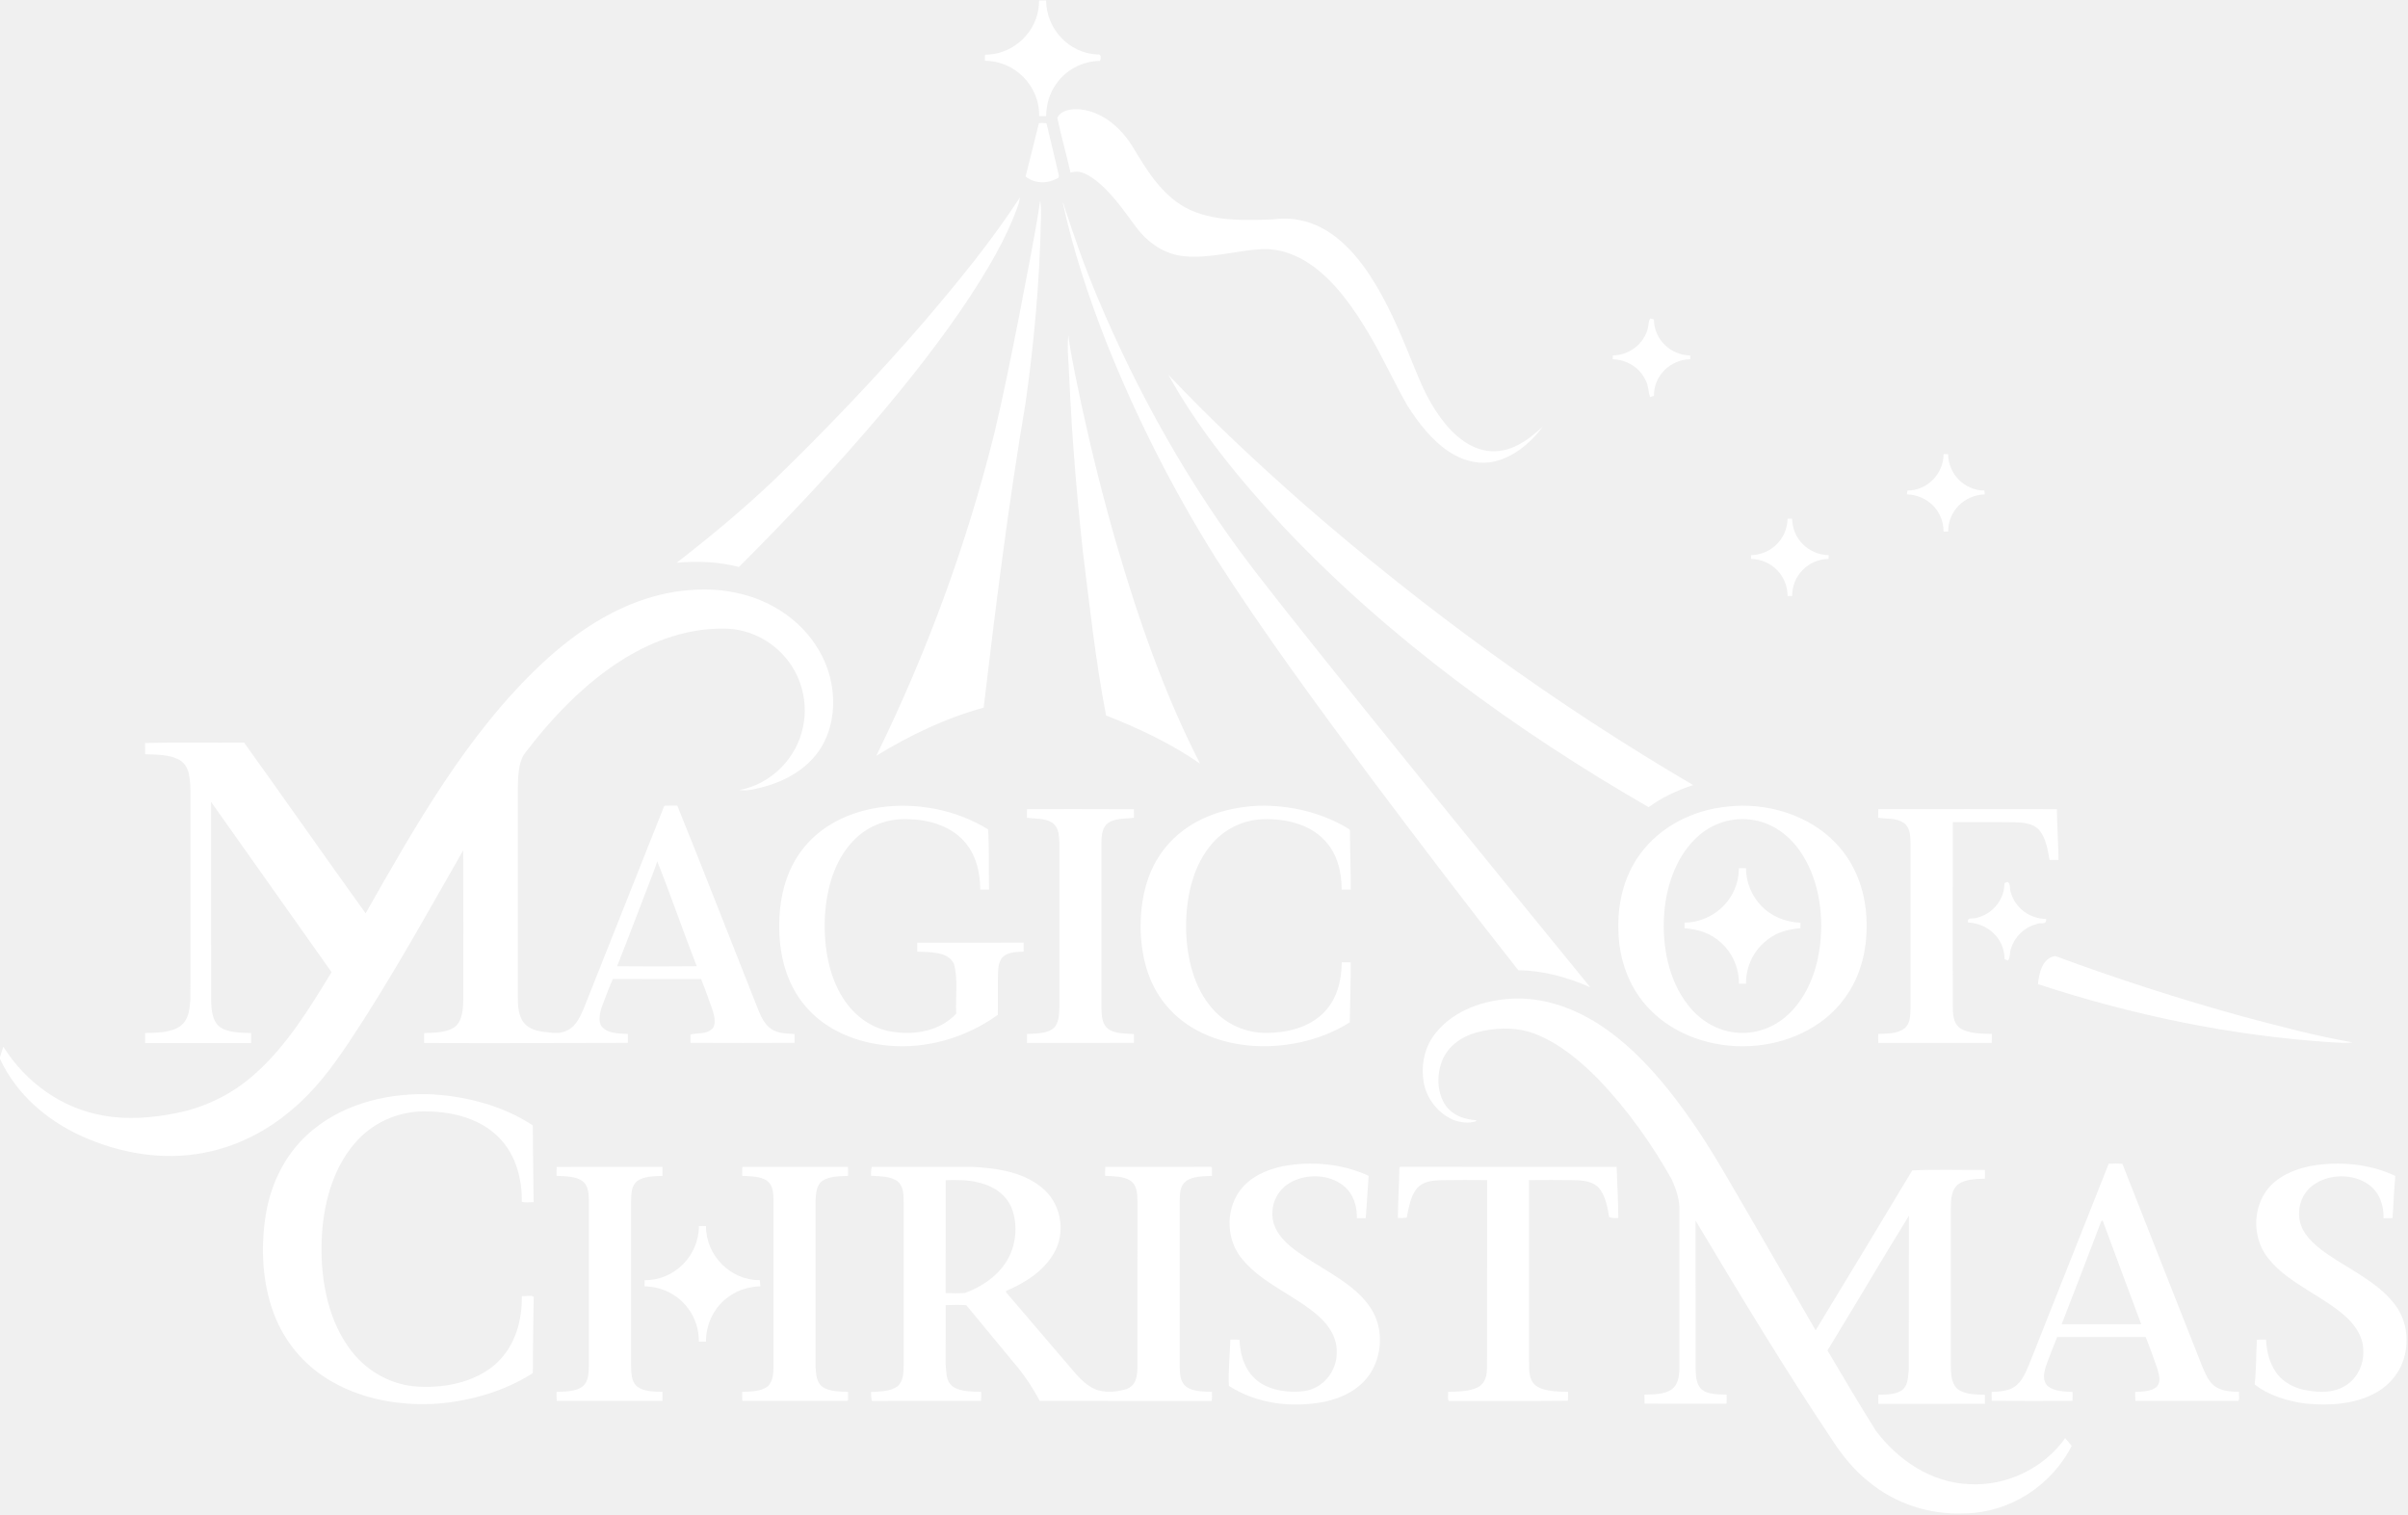
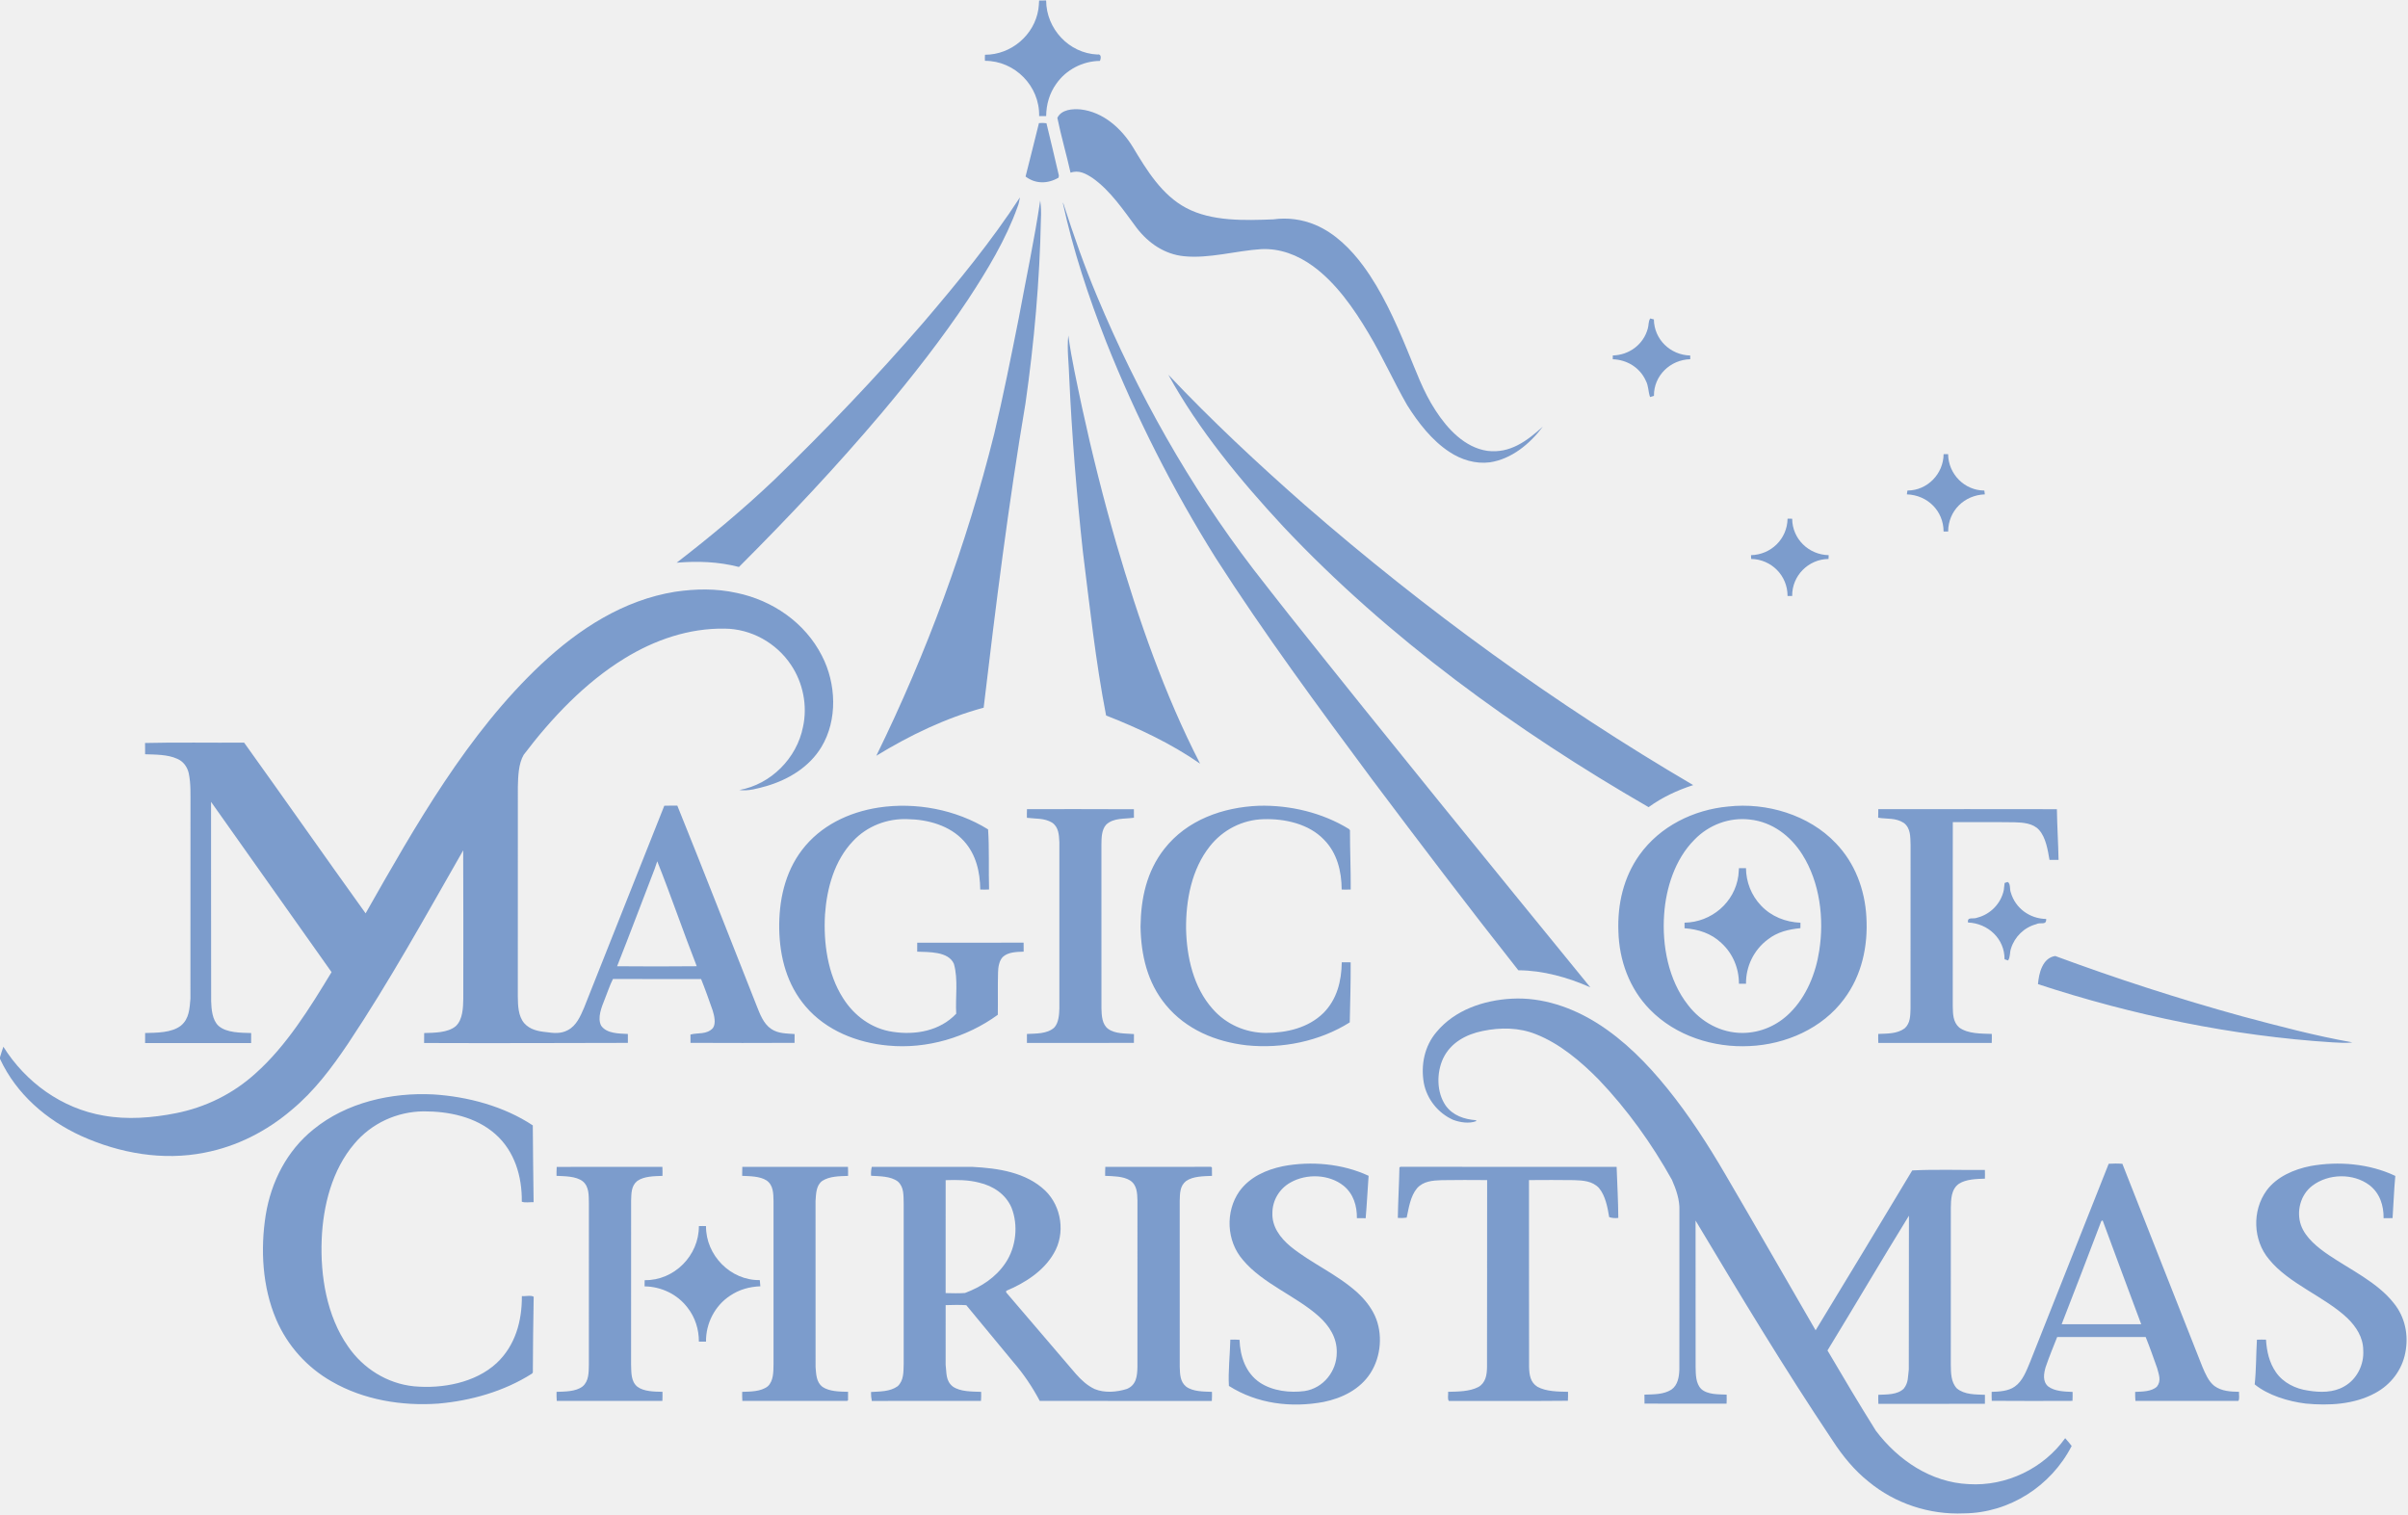
- <svg xmlns="http://www.w3.org/2000/svg" fill="#FFF" viewBox="0 0 1334 839">
+ <svg xmlns="http://www.w3.org/2000/svg" fill="#7C9CCC" viewBox="0 0 1334 839">
  <path d="m575.653.293 3.894-.04c.066 15.68 12.586 29.24 28.36 29.947 2.346-.547 2.08 2.32 1.413 3.547-9.507.08-18.813 4.906-24.213 12.76-3.734 5.213-5.494 11.453-5.547 17.826-1.293.04-2.6.04-3.893-.013.386-16.6-13.427-30.68-30.027-30.627a31.329 31.329 0 0 1 .027-3.36c14.48.027 27.333-10.88 29.586-25.186.214-1.614.347-3.227.4-4.854Zm23.027 60.334c12.533 1.426 22.707 10.6 29.013 21.026 7.587 12.64 15.92 26.347 29.334 33.494 14.226 7.626 32.653 6.986 48.333 6.386 7.907-1.093 16.04-.04 23.4 3.094 10.84 4.586 19.627 13.386 26.52 22.733 10.2 13.893 17.64 30.387 24.187 46.267 4.946 11.746 8.76 23.013 15.786 33.746 6.56 10.16 16.147 20.574 28.72 22.414 12.587 1.573 21.96-5.494 30.734-13.414-7.094 9.48-17.334 17.987-29.36 19.774-7.96 1-15.774-1.4-22.387-5.774-9.627-6.266-17.293-16.2-23.36-25.826-7.547-13.107-13.68-26.987-21.48-39.974-8.027-13.52-17.987-27.88-30.853-37.2-8.36-6.066-18.134-9.853-28.6-9.346-13.867.88-28.907 5.346-42.667 3.933-10.813-1.04-19.8-7.24-26.293-15.693-7.147-9.574-14.454-20.587-24.387-27.6-3.76-2.48-7.64-4.64-12.253-2.987-2.267-10.107-5.227-20.267-7.307-30.387 2.267-4.666 8.4-5.08 12.92-4.666ZM575.56 68.2c1.36-.147 2.747-.12 4.16.067 2.307 9.64 4.667 19.293 6.88 28.96l-.16 1.186c-5.907 3.494-12.787 3.614-18.293-.613 2.533-9.84 4.946-19.733 7.413-29.6Zm-10.533 41.16c-.307 1.8-.627 3.56-1.32 5.267-6.467 18.08-16.84 35.2-27.347 51.213-14.507 21.827-30.907 42.733-47.76 62.787-25.08 29.68-51.747 58.026-79.227 85.493-11.346-2.933-22.866-3.36-34.52-2.36 18.64-14.387 36.76-29.507 53.854-45.707 28.906-28.013 56.72-57.173 83.053-87.613 18.813-22.053 37.467-44.747 53.267-69.08Zm11.24 1.707c.453 3.466.586 6.8.386 10.28-.666 34.026-3.733 68.253-8.52 101.933-9.48 56.04-16.52 112.373-23.2 168.8-20.933 5.653-41 15.333-59.466 26.627 27.933-56.947 50-116.92 65.346-178.467 5.08-21.293 9.334-42.8 13.614-64.267 4-21.6 8.613-43.16 11.84-64.906Zm12.453 1.04.48 1c5.573 17.28 11.533 34.36 18.587 51.133 22.386 53.547 51.16 104.8 86.426 150.933 6.574 8.52 13.24 16.96 19.894 25.427 55.066 69.24 110.986 137.853 166.906 206.413-12.413-5.52-26.24-9.386-39.88-9.453-27.466-34.76-54.36-70.24-80.973-105.667-29.813-40.16-59.653-80.6-86.653-122.72-23.694-37.813-44.107-78.106-60.614-119.56-9.973-25.466-18.36-50.773-24.173-77.506Zm325.52 64.32 1.987.546c.133 11.08 9.146 19.734 20.133 19.987l.013 2.053c-11.04.28-20.253 9.107-20.106 20.307l-2.147.653c-1.093-2.946-.787-6.173-2.373-9.066-3.24-7.254-10.44-11.614-18.294-11.867-.026-.693-.026-1.4.014-2.107 9.04-.2 17.04-6.106 19.386-14.906.574-1.8.24-4.107 1.387-5.6Zm-322.413 9.44c1.8 13.253 4.8 26.4 7.52 39.493 5.573 25.613 11.933 51.04 19.213 76.227 12.107 41.4 26.507 83.093 46.28 121.506-16.093-11.16-33.907-19.573-52.08-26.693-5.813-29.987-9.08-60.533-12.867-90.84-3.48-32.027-6.066-64.08-7.546-96.267-.174-7.733-1.36-15.733-.52-23.426Z" />
  <path d="M647.227 207.6c24.026 25.44 49.373 49.08 75.64 72.187C789.6 337.893 861.653 390.213 938.013 434.96c-8.813 2.853-17.2 6.773-24.706 12.227-73.334-42.294-144.2-93.654-202.387-155.44-23.747-25.6-46.813-53.48-63.693-84.147Zm429.503 44.014 2.5.013c.13 10.96 9.02 20.107 20.06 20.147.14.693.23 1.4.28 2.12-11.37.4-20.28 9.106-20.32 20.6-.84.026-1.69.026-2.53 0-.03-11.48-8.95-20.214-20.32-20.6.05-.72.16-1.427.31-2.12 11.01-.027 19.93-9.214 20.02-20.16Zm-83.89 35.773c.08 11.173 9.12 19.96 20.23 20.186 0 .707-.03 1.414-.1 2.107-11.17.12-20.277 9.32-20.13 20.507-.867.04-1.72.04-2.56.013.04-11.267-8.92-20.32-20.16-20.533l-.093-2.08c11.173-.32 20.053-8.987 20.266-20.24a31.722 31.722 0 0 1 2.547.04Zm-584.893 41.066c19.986 4.107 38.04 16.48 47.386 34.867 7.947 15.347 8.787 35.52-.293 50.573-6.733 11.08-18.187 18.014-30.387 21.6-4.786 1.307-10.12 2.947-15.053 2.187 17.48-3.107 31.88-17.64 35.267-35.027 2.546-11.64.013-24.333-6.614-34.213-8.12-12.253-22.173-20.107-36.92-20.16-19.72-.293-38.6 6.227-55.28 16.453-21.92 13.427-40.48 33.054-55.92 53.427-2.96 5.04-3.093 12.107-3.253 17.84-.04 38.667-.013 77.333-.013 116 .053 4.987.16 10.867 3.546 14.88 3.16 3.573 7.72 4.507 12.254 4.947 4.16.6 8.053.973 11.88-1.094 4.773-2.466 6.973-7.68 8.986-12.346 14.867-37.254 29.614-74.747 44.48-111.987 2.4-.093 4.814-.04 7.214-.053 14.76 36.44 29.306 74.053 43.88 110.706 1.893 4.72 3.76 10.067 8.173 13.04 3.947 2.614 8.493 2.454 12.92 2.8.013 1.627.013 3.254-.027 4.88-19.2.08-38.44.094-57.64 0a130.62 130.62 0 0 1-.026-4.6c4.013-1.16 8.933.214 12.453-3.613 1.787-2.613.707-6.947-.16-9.76-2.04-5.827-4.107-11.667-6.4-17.387-16.28-.013-32.56.014-48.84-.013-1.813 3.573-3.027 7.52-4.56 11.24-1.667 4.187-4.213 10.253-1.987 14.587 3.08 4.493 9.987 4.373 14.814 4.613.026 1.64.026 3.293.013 4.947-37.507.08-75.413.213-112.893.066-.014-1.84.013-3.68.04-5.52 5.48-.16 13.12-.093 17.533-3.853 3.84-3.573 4.053-10.2 4.133-15.107 0-27.306.107-54.96-.053-82.253-20.587 35.96-40.747 72.547-63.76 107.027-9.093 13.506-18.653 26.293-31.267 36.773-13.813 11.8-30.32 20.24-48.213 23.68-23.053 4.6-46.947.387-68.2-9.173C25.813 620.6 9.04 606.16 0 586.64v-.907c.6-1.946 1.16-3.893 1.867-5.8 12.386 19.72 32.346 34.187 55.48 38.134 13.066 2.386 27.04 1.266 40.013-1.307 16.36-3.213 31.707-10.733 44.067-21.96 17.28-15.307 30.36-36.613 42.253-56.213-22.08-31.2-44.707-63.24-66.76-94.334.053 36.8-.04 73.614.053 110.414.147 4.426.587 10.4 4.04 13.64 4.467 4 12.48 3.84 18.12 4.026.027 1.854.04 3.707-.013 5.56-19.573.014-39.16.027-58.733-.013a192.98 192.98 0 0 1 .013-5.56c6.227-.16 14.707-.067 19.827-4.093 4.586-3.774 4.786-9.4 5.266-14.867.04-35.56.014-71.133.027-106.693-.053-6.24.32-12.24-.987-18.414-.853-3.48-3.04-6.506-6.413-7.88-5.213-2.4-12.107-2.306-17.733-2.493-.027-2.08.04-4.16-.04-6.24 17.08-.453 37.4-.053 54.88-.213 22.506 31.346 44.8 63.266 67.32 94.586 27.506-48.413 56.426-99.68 97.386-138.106 20.84-19.494 45.494-35.48 74.12-40.067 11.374-1.667 22.614-1.853 33.894.613Zm-45.267 152.92c-6.96 17.974-13.707 36.04-20.813 53.96 14.666.12 29.466.147 44.12-.013-7.507-19.187-14.267-39.04-21.88-58.133-.44 1.4-.907 2.8-1.427 4.186Z" />
  <path d="M486.68 447.414c20.613-3.134 42.907 1.066 60.693 12.08.734 9.56.24 23.173.56 33.306-1.64.08-3.266.094-4.893.027-.08-9.733-2.333-19.48-9.027-26.853-7.8-8.667-20.04-11.987-31.346-12.147-11.227-.427-22.36 3.867-30.067 12.12-10.347 10.8-14.533 26.133-15.56 40.707-.907 15.546 1.427 32.96 9.973 46.306 6.16 9.827 16 17.067 27.614 18.707 12.52 1.907 26.106-.507 35.106-10.053-.546-8.987 1.187-18.947-1.28-27.6-3.053-7.04-14.013-6.48-20.333-6.76-.027-1.654-.027-3.307.013-4.974 19.627-.053 39.307-.026 58.934-.013.04 1.653.053 3.32.026 4.973-3.866.16-8.546.134-11.573 2.96-2.027 2.107-2.547 5.667-2.613 8.467-.227 7.853 0 15.72-.134 23.56-17.32 12.573-39.4 19.107-60.786 17.053-17.094-1.533-34.307-8.333-45.64-21.626-10.36-12.054-14.387-27.347-14.667-42.987-.24-15.493 3.053-31.2 12.6-43.733 10.293-13.52 25.867-20.947 42.4-23.52Zm210.653-1.001c17.307-.44 35.24 3.8 50.054 12.934l.48.666c-.027 10.92.493 21.814.413 32.8a78.315 78.315 0 0 1-5.013.027c-.04-10.067-2.507-20.293-9.8-27.64-8.374-8.787-21.734-11.707-33.467-11.347-11.653.28-22.587 5.88-29.773 15.027-10.107 12.72-13.307 29.907-13.16 45.787.346 15.533 4.08 32.346 14.68 44.253 7.453 8.573 18.253 13.293 29.586 13.36 11.534-.067 23.387-2.773 31.867-11.08 7.52-7.627 9.96-17.64 10.12-28.08 1.653-.027 3.293-.013 4.933.04.067 11.24-.28 22.067-.506 33.267-16.707 10.533-37.534 14.72-57.08 12.706-17.16-1.933-33.64-8.786-44.814-22.36-10.266-12.413-13.733-27.626-14.013-43.413.187-15.56 3.373-30.547 13.147-43.027 12.573-16.093 32.466-23.106 52.346-23.92Zm260.04.427c21.134-2.387 44.697 4.56 59.557 20.227 10.68 11.026 16.18 25.733 17.02 40.933.96 16.173-2.52 32.427-12.39 45.533-12.07 16.294-32.307 25.107-52.24 26.014-20.053 1.066-41.107-5.667-55.293-20.227-11.36-11.573-17.027-27.24-17.454-43.32-.573-15.067 2.854-30.027 11.707-42.4 11.373-15.84 29.92-24.987 49.093-26.76Zm50.467 79.827c2.8-17.707.35-37.8-9.347-53.187-6.533-10.373-16.706-18.133-29.146-19.44-11.414-1.347-22.814 3.013-30.72 11.253-10.627 10.667-15.734 26.64-16.72 41.374-1.214 17.133 2.373 36.413 13.24 50.146 7.2 9.414 18.2 15.494 30.186 15.467 10.014-.053 19.334-4.16 26.374-11.227 9.083-9.026 14.253-21.893 16.133-34.386ZM568.933 448.28c19.734.053 39.507-.08 59.227.067.053 1.56.067 3.12.027 4.693-5.147.773-11.28-.053-15.347 3.813-2.64 2.867-2.627 7.494-2.667 11.147 0 30.213-.026 60.453.014 90.667.093 3.893.293 8.893 3.773 11.4 3.853 2.813 9.773 2.453 14.24 2.84.013 1.626 0 3.253-.027 4.866-19.746.107-39.52.04-59.266.04a123.05 123.05 0 0 1 0-4.973c4.973-.267 11.106.053 15.093-3.493 2.52-2.68 2.76-7.187 2.88-10.667.027-30.68.027-61.36 0-92.027-.213-4.08-.36-8.413-4.067-10.92-4.373-2.6-8.96-2.013-13.92-2.653a72.331 72.331 0 0 1 .04-4.8Zm471.617.027c32.93-.027 66.01-.054 98.94.013.14 9.467.75 18.64.92 28.08-1.65.053-3.32.053-5.01 0-.96-5.427-2-12.426-5.83-16.64-3.33-3.68-8.92-4.08-13.57-4.2-11.39-.16-22.79-.027-34.17-.08-.06 33.773-.03 68.067-.02 101.88.08 4.347.06 8.8 3.58 11.934 4.98 3.56 12.18 3.306 18.04 3.533.04 1.666.04 3.333-.04 5h-62.83c-.09-1.667-.08-3.334-.04-5 4.97-.24 10.41.026 14.63-3.094 3.21-2.88 3.12-7.066 3.26-11.04.04-30.226.02-60.466.02-90.693-.16-4.36.12-9.093-3.7-12.053-4.62-3-9.1-2.067-14.25-2.907-.01-1.587.01-3.16.07-4.733Z" />
  <path d="M963.36 480.973h3.893c.067 7.76 3 15.134 8.347 20.76 5.773 6.094 13.533 9.094 21.84 9.494.013 1 0 2-.04 3-6.64.666-12.813 2.106-18.147 6.333-7.68 5.773-12.08 14.84-11.986 24.453-1.294.054-2.6.054-3.92.014.04-8.574-3.4-16.827-9.774-22.614-5.653-5.36-12.72-7.56-20.36-8.146a39.542 39.542 0 0 1 0-3.08c14.92-.254 27.814-11.2 29.827-26.08.12-1.374.227-2.76.32-4.134Zm147.17 8.227 1.66-.573c1.76.826 1.05 4.133 1.76 5.8 2.52 8.786 10.52 14.573 19.6 14.706.22 3.8-3.16 1.56-5.55 2.907-6.67 1.787-11.92 6.96-13.96 13.533-.75 2.067-.29 4.827-1.61 6.56l-1.94-.693c.08-11.36-9.16-19.88-20.22-20.347-.64-3.453 3.02-1.68 5.1-2.68 7.34-1.853 13.18-7.88 14.71-15.306.2-1.294.35-2.6.45-3.907Zm28.04 40.453c33.99 12.56 68.48 23.747 103.4 33.374 20.23 5.386 40.6 10.853 61.22 14.466-3.8.587-7.38.107-11.2-.013-55.35-3.547-110.31-14.947-162.98-32.24.51-5.973 2.44-14.507 9.56-15.587Zm-301.023 23.64c16.786-.893 33.373 4.814 47.453 13.694 15.013 9.52 27.52 22.28 38.653 36.026 12.04 14.867 22.64 31.294 32.267 47.814 16.787 28.653 33.24 57.48 49.91 86.2 17.93-29.4 35.77-59.054 53.52-88.574 12.44-.666 27.48-.146 40.25-.266.05 1.613.07 3.226.01 4.826-4.58.16-10.38.24-14.37 2.814-4.36 3.026-4.43 8.72-4.51 13.506-.02 28.894-.01 57.787-.01 86.667.08 4.547.01 9.747 3.39 13.253 4.3 3.534 10.26 3.28 15.52 3.507.02 1.653.02 3.32-.02 4.973-19.64.067-39.36.027-59.01.027a69.474 69.474 0 0 1-.04-5c4.56-.213 10.6.067 14.09-3.413 2.67-3.28 2.27-6.72 2.8-10.627.11-28.387-.04-56.8.08-85.187-15.25 24.734-29.97 49.854-45.13 74.654 8.76 14.946 17.65 29.853 26.84 44.533 12.36 16.333 30.52 28.6 51.44 29.533 20.65 1.28 41.4-8.626 53.4-25.466 1.27 1.386 2.44 2.84 3.6 4.32-11.43 22.253-34.53 37.12-59.68 37.346-19.03.854-38.16-5.413-52.83-17.586-7.88-6.227-14.5-14.387-19.94-22.774-26.843-40.066-51.19-80.56-75.91-121.866.04 27.053 0 54.106.027 81.146.093 4.067.026 9.067 3.093 12.147 3.507 3.227 9.667 2.96 14.093 3.133a56.655 56.655 0 0 1-.04 5.014c-15.146-.014-30.32.04-45.453-.027a103.07 103.07 0 0 1-.04-4.973c4.893-.174 10.627 0 14.92-2.774 3.627-2.52 4.293-7.146 4.427-11.24.066-29.333 0-58.68.026-88.013.24-5.8-1.84-11.773-4.16-17.013-11.16-19.974-24.64-38.827-40.44-55.4-9.866-10.054-21.6-20-34.826-25.214-9.494-3.813-19.694-3.866-29.6-1.813-9.134 1.853-17.68 6.44-21.854 15.16-3.706 7.973-3.693 18.733 1.374 26.133 3.986 5.547 10.306 7.654 16.893 8.147.067.133.04.307-.067.533-3.866 1.467-8.813.68-12.64-.733-8.333-3.68-14.586-11.493-16.28-20.467-1.72-9.973.347-20.36 7-28.173 10.147-12.28 26.28-17.693 41.774-18.507ZM240 606.333c19.08 1.187 39.12 6.534 55.16 17.16.093 14.147.267 28.4.453 42.547-2.013-.093-4.72.44-6.546-.267.186-13.96-3.947-28.026-14.694-37.48-10.773-9.52-25.693-12.613-39.706-12.573-14.76.147-28.854 6.6-38.347 17.933-12.36 14.454-17.347 34.387-18.107 53.014-.813 20.133 2.774 42.413 14.56 59.253 8.387 12.253 21.72 20.64 36.587 22.133 15.573 1.44 33.973-1.906 45.8-12.893 10.307-9.667 14.053-23.293 13.947-37.093 1.786.226 5.2-.64 6.546.386-.28 14-.386 28.014-.466 42.014l-.534.6c-15.4 9.786-33.866 15.026-51.96 16.573-20.12 1.413-41.24-2.067-58.853-12.213-13.773-7.814-24.627-19.907-30.853-34.454-7.64-17.933-8.8-38.8-5.774-57.88 3.014-18.44 11.76-35.613 26.48-47.413 18.267-14.907 43.134-20.52 66.307-19.347Zm470.693 39.787c15.627-2.973 33-1.453 47.494 5.307-.574 7.8-.947 15.72-1.627 23.493-1.613.013-3.24.013-4.853-.027.066-6.866-1.894-13.44-7.347-17.92-8.053-6.466-20.547-6.88-29.413-1.853-6.134 3.4-10.04 9.853-10.054 16.88-.32 7.627 4.374 13.813 9.934 18.48 11.453 9.373 25.733 15.333 37.106 25.6 4.027 3.707 7.454 7.933 9.76 12.92 4.467 9.92 3.427 22.467-2.4 31.627-5.76 9.066-15.72 13.986-25.973 16.08-18.013 3.373-36.88 1.066-52.52-8.867-.48-7.72.613-17.653.787-25.627 1.706-.066 3.4-.04 5.093.08.36 9.227 3.373 18.347 11.32 23.734 7.027 4.626 16.533 5.733 24.707 4.653 10.386-1.56 17.866-10.973 17.84-21.347.186-8.08-4.067-14.746-9.88-19.986-12.52-11.28-31.147-18.134-42.094-31.28-9.133-10.44-9.893-26.8-1.946-38.094 5.786-7.933 14.706-11.866 24.066-13.853Z" />
  <path d="M1168.19 644.76c2.49-.16 5.1-.186 7.58.027 14.64 37.467 29.58 74.893 44.28 112.347 1.6 3.76 3.39 8.16 6.71 10.733 3.99 2.92 8.88 3.147 13.63 3.24-.16 1.427.48 3.933-.39 5.04-18.99.027-38.01.027-57 0a49.23 49.23 0 0 1-.15-5c3.86-.2 9.04-.093 12.07-2.933 2.53-3.267 1.04-6.667.12-10.214-2.03-5.773-4.08-11.586-6.37-17.266-16.34.04-32.68-.014-49.02.013-2.2 5.493-4.45 11.013-6.37 16.6-1.05 3.613-1.84 7.947 1.35 10.747 3.64 2.8 9.18 2.88 13.56 3.066a74.58 74.58 0 0 1-.06 4.96c-14.88.054-29.85.094-44.72-.026-.08-1.654-.1-3.32-.06-4.974 4.16-.093 9.29-.386 12.8-2.92 4.28-2.92 6.41-8.626 8.34-13.24 14.58-36.733 29.16-73.453 43.7-110.2Zm-26.07 88.92c14.69.027 29.4.027 44.09 0-7.18-19.16-14.29-38.373-21.38-57.56l-.75.44c-7.27 19.054-14.51 38.134-21.96 57.12Zm137.89-87.666c15.43-2.8 32.71-1.32 46.96 5.48-.74 7.786-.97 15.56-1.52 23.373-1.65.053-3.32.08-4.97.053.08-7.053-2.07-13.853-7.81-18.293-8.98-6.773-22.84-6.48-31.72.333-6.54 5-8.9 14.187-6.23 21.853 2.49 6.987 9.37 12.44 15.32 16.48 11.95 8.12 27.01 15.147 36.05 26.641 6.31 7.72 8.34 17.733 6.44 27.44-1.82 9.693-8.08 17.799-16.73 22.439-11.59 6.307-25.61 7.041-38.49 5.801-9.54-1.174-20.76-4.521-28.24-10.627.88-8.187.73-16.52 1.24-24.747 1.68-.08 3.36-.08 5.02-.027.42 6.454 1.79 12.707 5.54 18.094 3.98 5.786 10.93 9.173 17.77 10.107 6.67 1.12 14.09 1.213 20.09-2.347 7.04-3.947 11-12.12 10.47-20.08-.05-7.04-3.92-12.973-8.79-17.72-12.62-11.933-32.5-19.027-43.42-32.6-8.91-10.547-9.44-26.907-1.36-38.054 5.62-7.693 15.28-11.813 24.38-13.599Zm-971.597.479c19.494-.053 39.04-.026 58.534-.013.093 1.667.093 3.333.053 4.987-4.453.186-10.213.12-14 2.853-3.413 2.8-3.213 6.987-3.373 11.013-.054 30.227-.027 60.44-.014 90.667.16 4.253-.173 9.293 3.48 12.28 3.654 2.747 9.547 2.72 13.907 2.827.04 1.68.027 3.36-.053 5.04-19.48.026-39.027.026-58.507 0-.12-1.68-.16-3.347-.12-5.027 4.493-.16 10.707-.067 14.427-3 3.533-2.933 3.386-7.92 3.48-12.093.04-29.787.026-59.574.013-89.374-.12-4.266.227-9.186-3.427-12.186-3.773-2.907-9.986-2.774-14.506-3.014a68.42 68.42 0 0 1 .106-4.96Zm102.814-.026h58.533c.08 1.666.093 3.346.053 5.013-4.706.173-10.226.12-14.333 2.8-3.413 2.547-3.4 7.173-3.68 11.027-.013 30.68-.04 61.373.013 92.053.334 4 .36 8.36 3.827 11.014 3.893 2.626 9.653 2.613 14.173 2.733a90.73 90.73 0 0 1-.013 4.666l-.533.374c-19.307.013-38.707.04-58.014-.014a57.425 57.425 0 0 1-.093-5.013c4.587-.146 10.373-.093 14.187-3.067 3.186-2.986 3.106-8.026 3.173-12.053.027-30.227.053-60.453 0-90.667-.08-4.106-.093-8.733-3.84-11.32-3.693-2.4-9.293-2.36-13.533-2.56-.027-1.653 0-3.32.08-4.986Zm71.733.013c18.56-.013 37.16-.027 55.733 0 14.134.733 29.654 2.947 40.347 13.147 9.133 8.84 11.267 23.853 4.733 34.8-5.706 9.893-16.053 16.426-26.36 20.746l-.013.854c12.907 15.04 25.84 30.16 38.693 45.24 2.987 3.36 6.227 6.373 10.334 8.306 5.52 2.28 12.2 1.707 17.786-.04 5.307-2.173 5.787-7.08 5.907-12.146.04-30.694.027-61.4.013-92.107-.106-4.2-.186-8.76-4.12-11.307-3.8-2.36-9.466-2.32-13.786-2.52a68.937 68.937 0 0 1 .106-4.973c19.507-.053 39.054.027 58.574-.027l.48.387c.053 1.547.066 3.093.04 4.627-4.52.2-10.547.133-14.374 2.88-3.493 2.786-3.373 6.906-3.506 10.96 0 30.68-.014 61.36.013 92.026.16 4.054.147 8.12 3.56 10.907 3.76 2.8 9.827 2.72 14.293 2.88a52.98 52.98 0 0 1-.08 5.053c-31.733-.04-63.6.027-95.333-.04-4.067-7.68-8.933-14.92-14.627-21.493a19177.117 19177.117 0 0 0-26.066-31.533c-3.774-.24-7.64-.134-11.427-.027-.053 10.987-.027 21.987-.013 32.973.6 4.6-.08 8.92 3.986 12.134 4.2 2.946 10.787 2.746 15.694 2.933a52.406 52.406 0 0 1-.094 5.013c-20.12.054-40.346.027-60.48.027a22.314 22.314 0 0 1-.44-4.96c5-.32 10.48-.133 14.76-3.187 3.374-3.146 3.214-7.746 3.334-12.013.026-29.773.026-59.56 0-89.333-.134-4.28.266-8.947-3.227-12.067-3.973-3.04-10.107-2.893-14.827-3.187-.133-1.706 0-3.36.387-4.933Zm40.92 7.36c-.053 20.84-.027 41.733-.013 62.573 3.56.054 7.2.214 10.746-.066 9-3.4 17-8.547 22.427-16.654 5.893-8.76 7.187-20.88 3.307-30.666-3.254-7.48-10.174-12-17.92-13.814-5.934-1.573-12.454-1.573-18.547-1.373Zm251.387-7.04.533-.347c39.92.04 79.853 0 119.787.014.32 9.546.88 18.706.933 28.293-1.8.227-3.48.08-5.053-.44-.88-5.347-2.08-11.907-5.68-16.16-3.64-3.88-8.814-4.16-13.787-4.333-8.32-.12-16.653-.094-24.96-.027.053 34.507-.04 69.067.053 103.573.12 4.294.667 8.494 4.64 10.947 4.854 2.68 11.534 2.653 16.934 2.787.04 1.653.013 3.306-.08 4.96-21.627.226-44.187.04-65.92.093-.92-1.04-.24-3.653-.414-5.053 5.36-.134 11.88-.12 16.747-2.667 4.093-2.36 4.733-6.733 4.787-11.067.106-34.493-.027-69.066.066-103.573-8.386-.067-16.8-.093-25.186.04-4.974.173-10.134.52-13.667 4.507-3.707 4.506-4.507 10.746-5.72 16.253-1.6.24-3.227.28-4.907.16.147-9.267.707-18.627.894-27.96Z" />
  <path d="M387.173 679.293a49.01 49.01 0 0 1 3.947 0c-.147 16.134 13.587 30.187 29.8 29.92l.307 3.427c-5.96.227-11.76 1.8-16.72 5.187-8.48 5.52-13.507 15.373-13.387 25.466-1.307.04-2.627.04-3.947 0 .027-6.786-2.066-13.453-6.28-18.813-5.64-7.44-14.52-11.653-23.813-11.8l.053-3.427c16.374.267 30.12-13.653 30.04-29.96Z" />
</svg>
